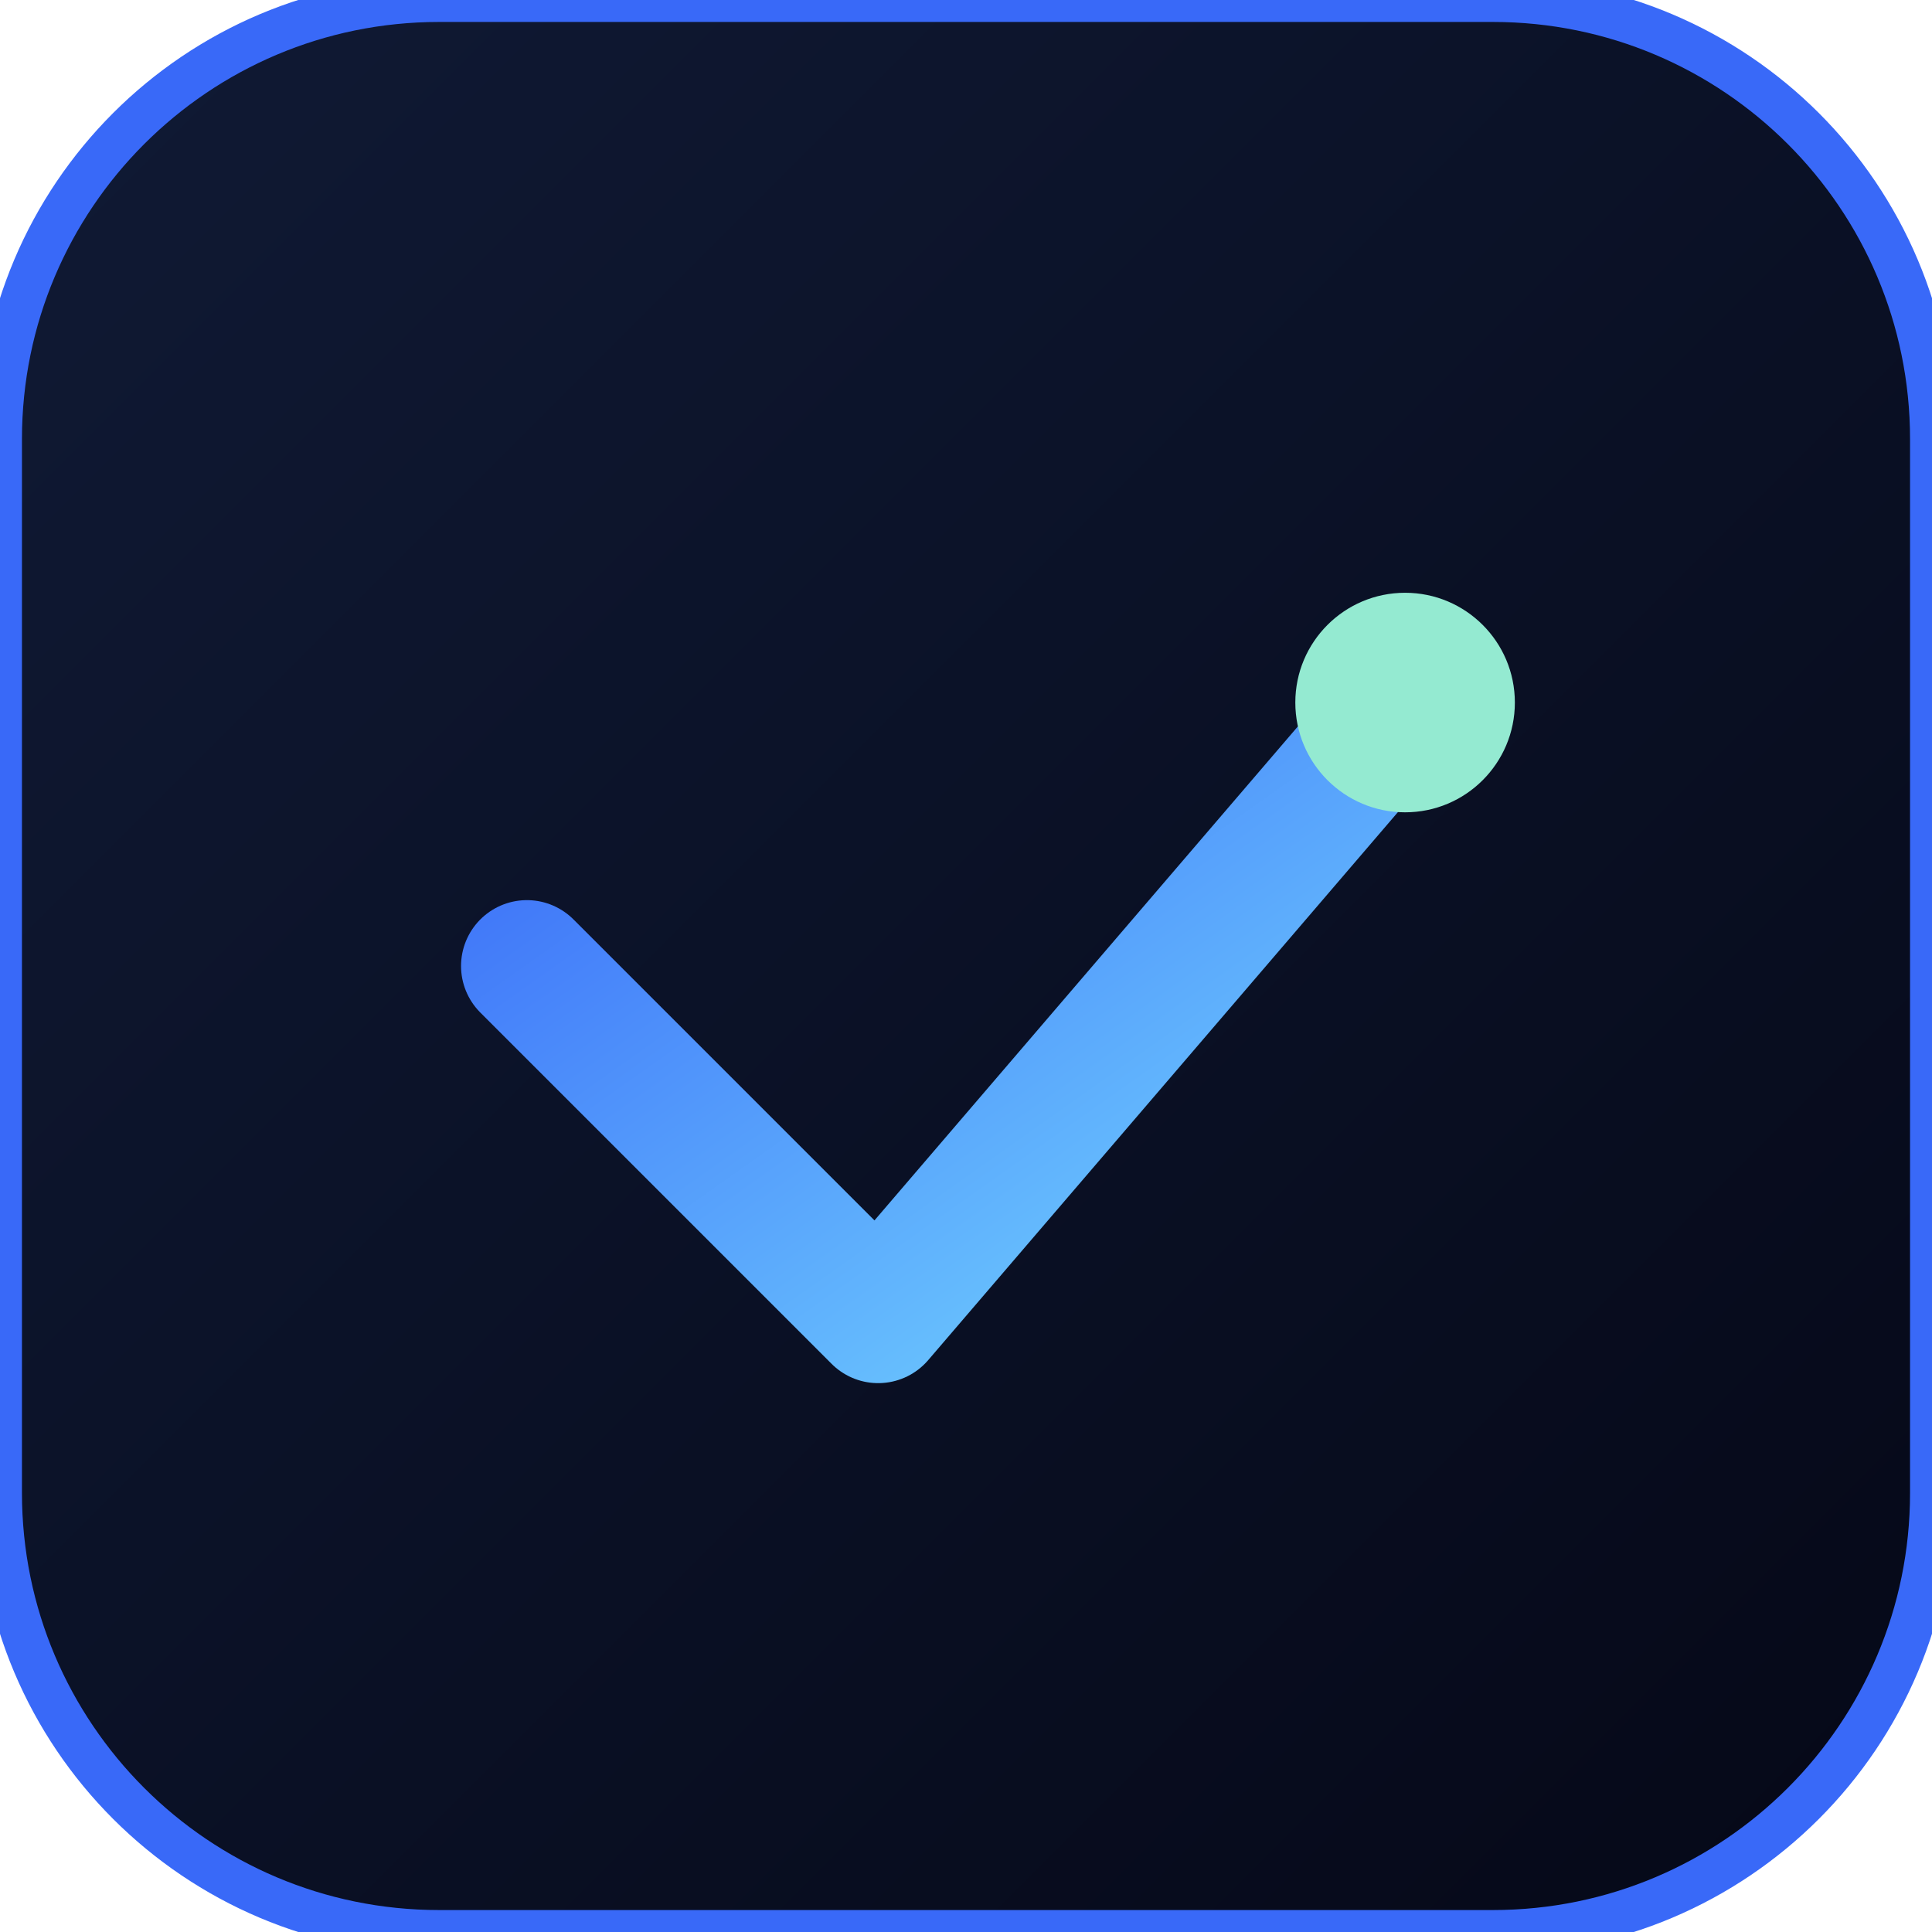
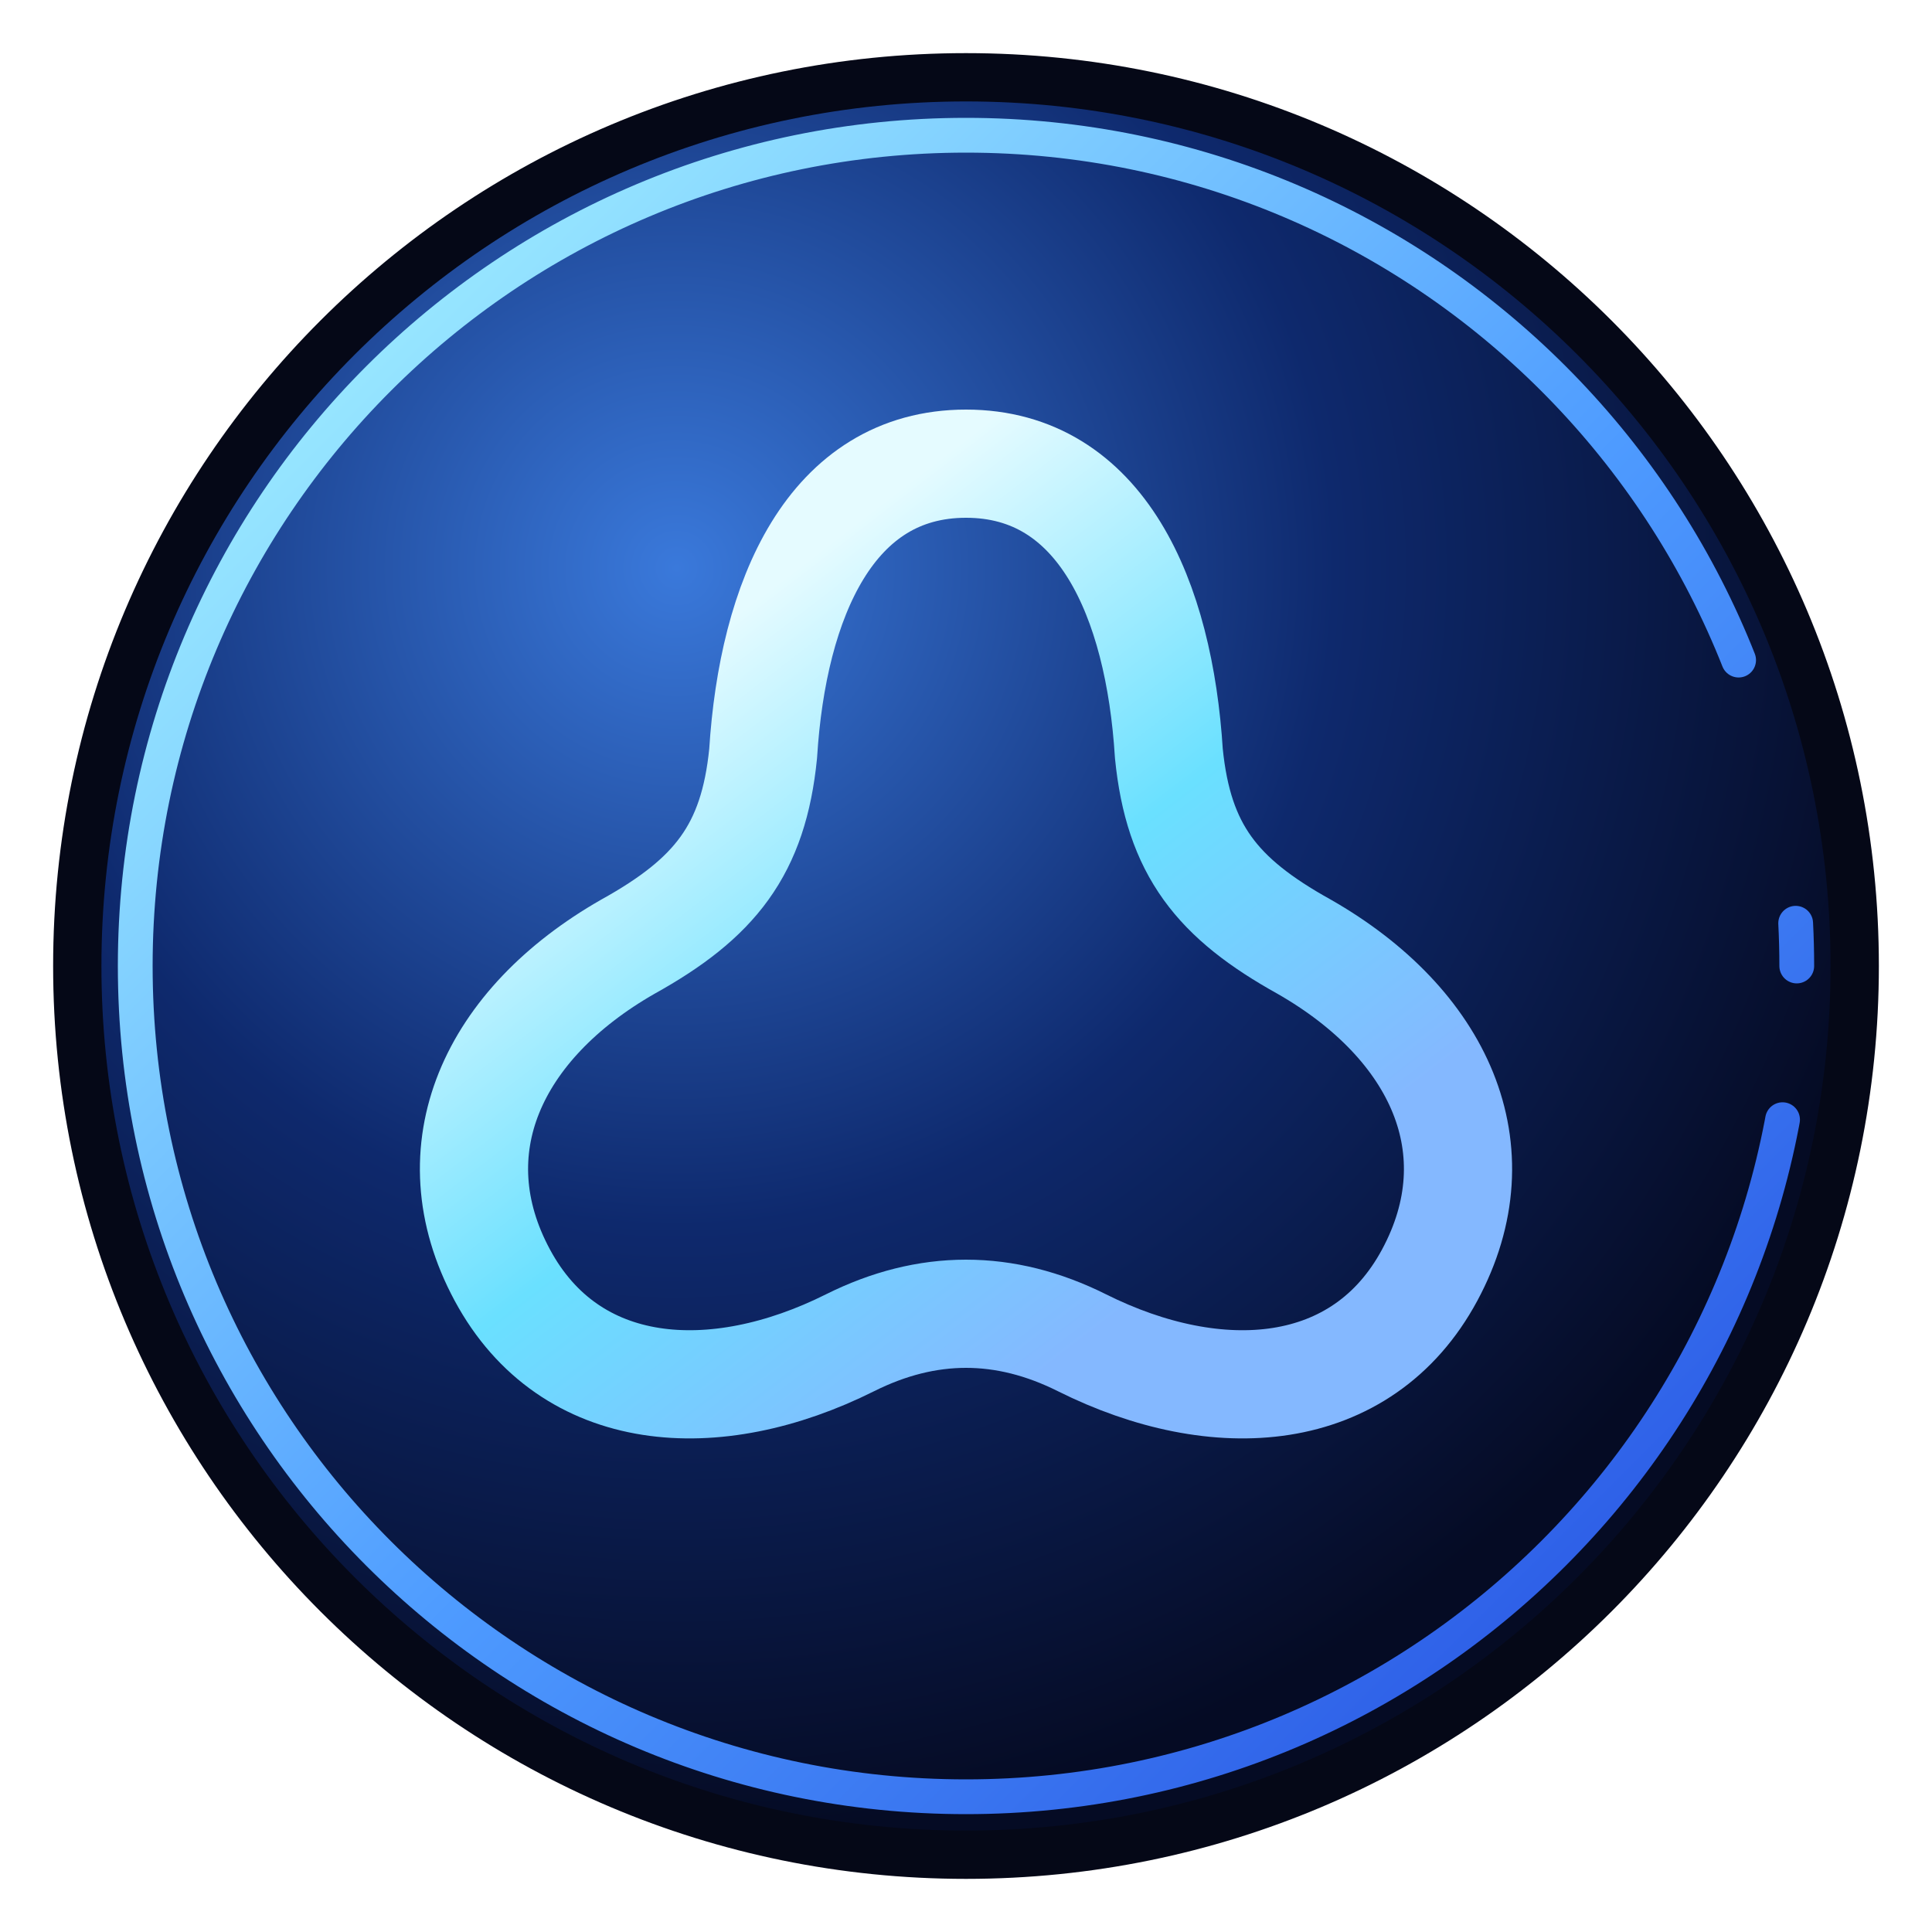
- <svg xmlns="http://www.w3.org/2000/svg" width="88" height="88" viewBox="0 0 88 88">
+ <svg xmlns="http://www.w3.org/2000/svg" width="88" height="88" viewBox="0 0 100 100" role="img" aria-label="Streamline trefoil mark">
  <defs>
-     <linearGradient id="bg-grad" x1="0%" y1="0%" x2="100%" y2="100%">
-       <stop offset="0%" stop-color="#101a35" />
-       <stop offset="100%" stop-color="#050817" />
+     <radialGradient id="orb-bg" cx="34%" cy="28%" r="70%">
+       <stop offset="0%" stop-color="#3a79db" />
+       <stop offset="52%" stop-color="#0e296d" />
+       <stop offset="100%" stop-color="#050b24" />
+     </radialGradient>
+     <linearGradient id="rim-grad" x1="12%" y1="12%" x2="88%" y2="88%">
+       <stop offset="0%" stop-color="#9beaff" />
+       <stop offset="55%" stop-color="#4e9bff" />
+       <stop offset="100%" stop-color="#2c5ce6" />
    </linearGradient>
-     <linearGradient id="accent-grad" x1="0%" y1="0%" x2="100%" y2="100%">
-       <stop offset="0%" stop-color="#3969f8" />
-       <stop offset="100%" stop-color="#74d8ff" />
+     <linearGradient id="trefoil-grad" x1="25%" y1="18%" x2="78%" y2="82%">
+       <stop offset="0%" stop-color="#e5fbff" />
+       <stop offset="52%" stop-color="#6ae0ff" />
+       <stop offset="100%" stop-color="#84b8ff" />
    </linearGradient>
  </defs>
-   <rect width="88" height="88" rx="20" fill="url(#bg-grad)" stroke="#3969f8" stroke-width="2" />
-   <path d="M24 44 L40 60 L64 32" fill="none" stroke="url(#accent-grad)" stroke-width="6" stroke-linecap="round" stroke-linejoin="round" />
-   <circle cx="64" cy="32" r="5" fill="#94ead1" />
+   <circle cx="50" cy="50" r="46" fill="url(#orb-bg)" stroke="#050817" stroke-width="2.5" />
+   <circle cx="50" cy="50" r="43" fill="none" stroke="url(#rim-grad)" stroke-width="1.8" stroke-dasharray="246 14" stroke-dashoffset="-8" stroke-linecap="round" />
+   <path d="M50 24 C57 24 60 31 60.5 39 C61 44 63 46.5 67.5 49 C74.5 53 77.5 59.5 74 66 C70.5 72.5 63 73 56 69.5 C52 67.5 48 67.5 44 69.5 C37 73 29.5 72.5 26 66 C22.5 59.5 25.5 53 32.5 49 C37 46.5 39 44 39.5 39 C40 31 43 24 50 24 Z" fill="none" stroke="url(#trefoil-grad)" stroke-width="5.6" stroke-linecap="round" stroke-linejoin="round" />
</svg>
